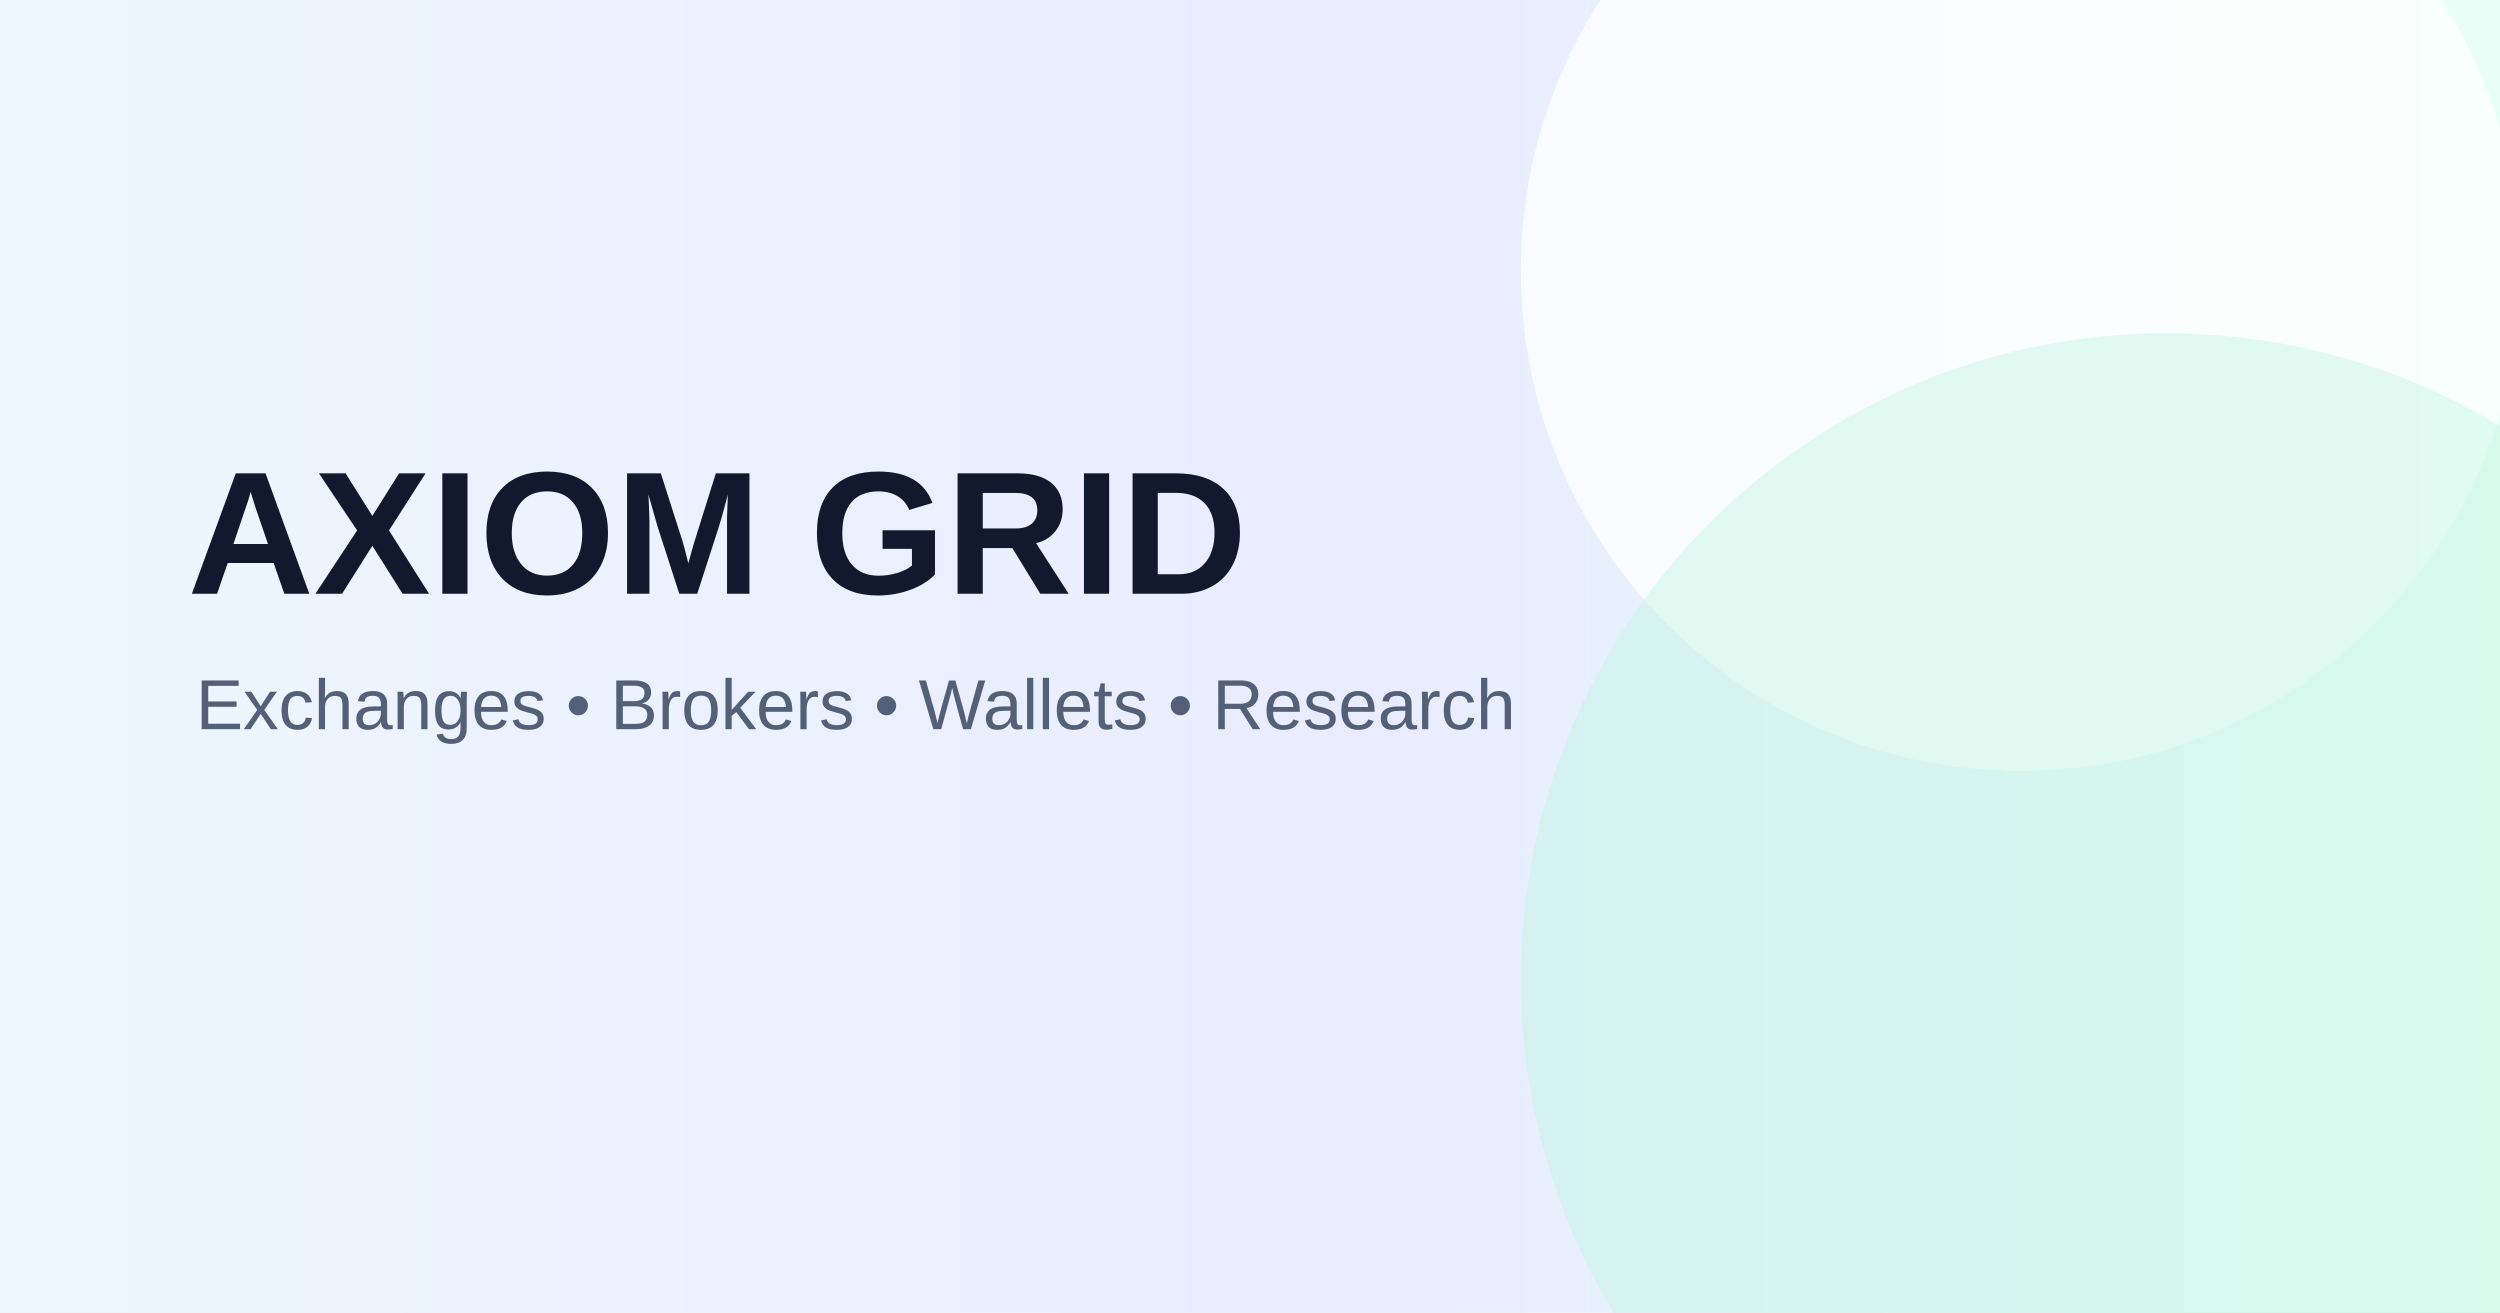
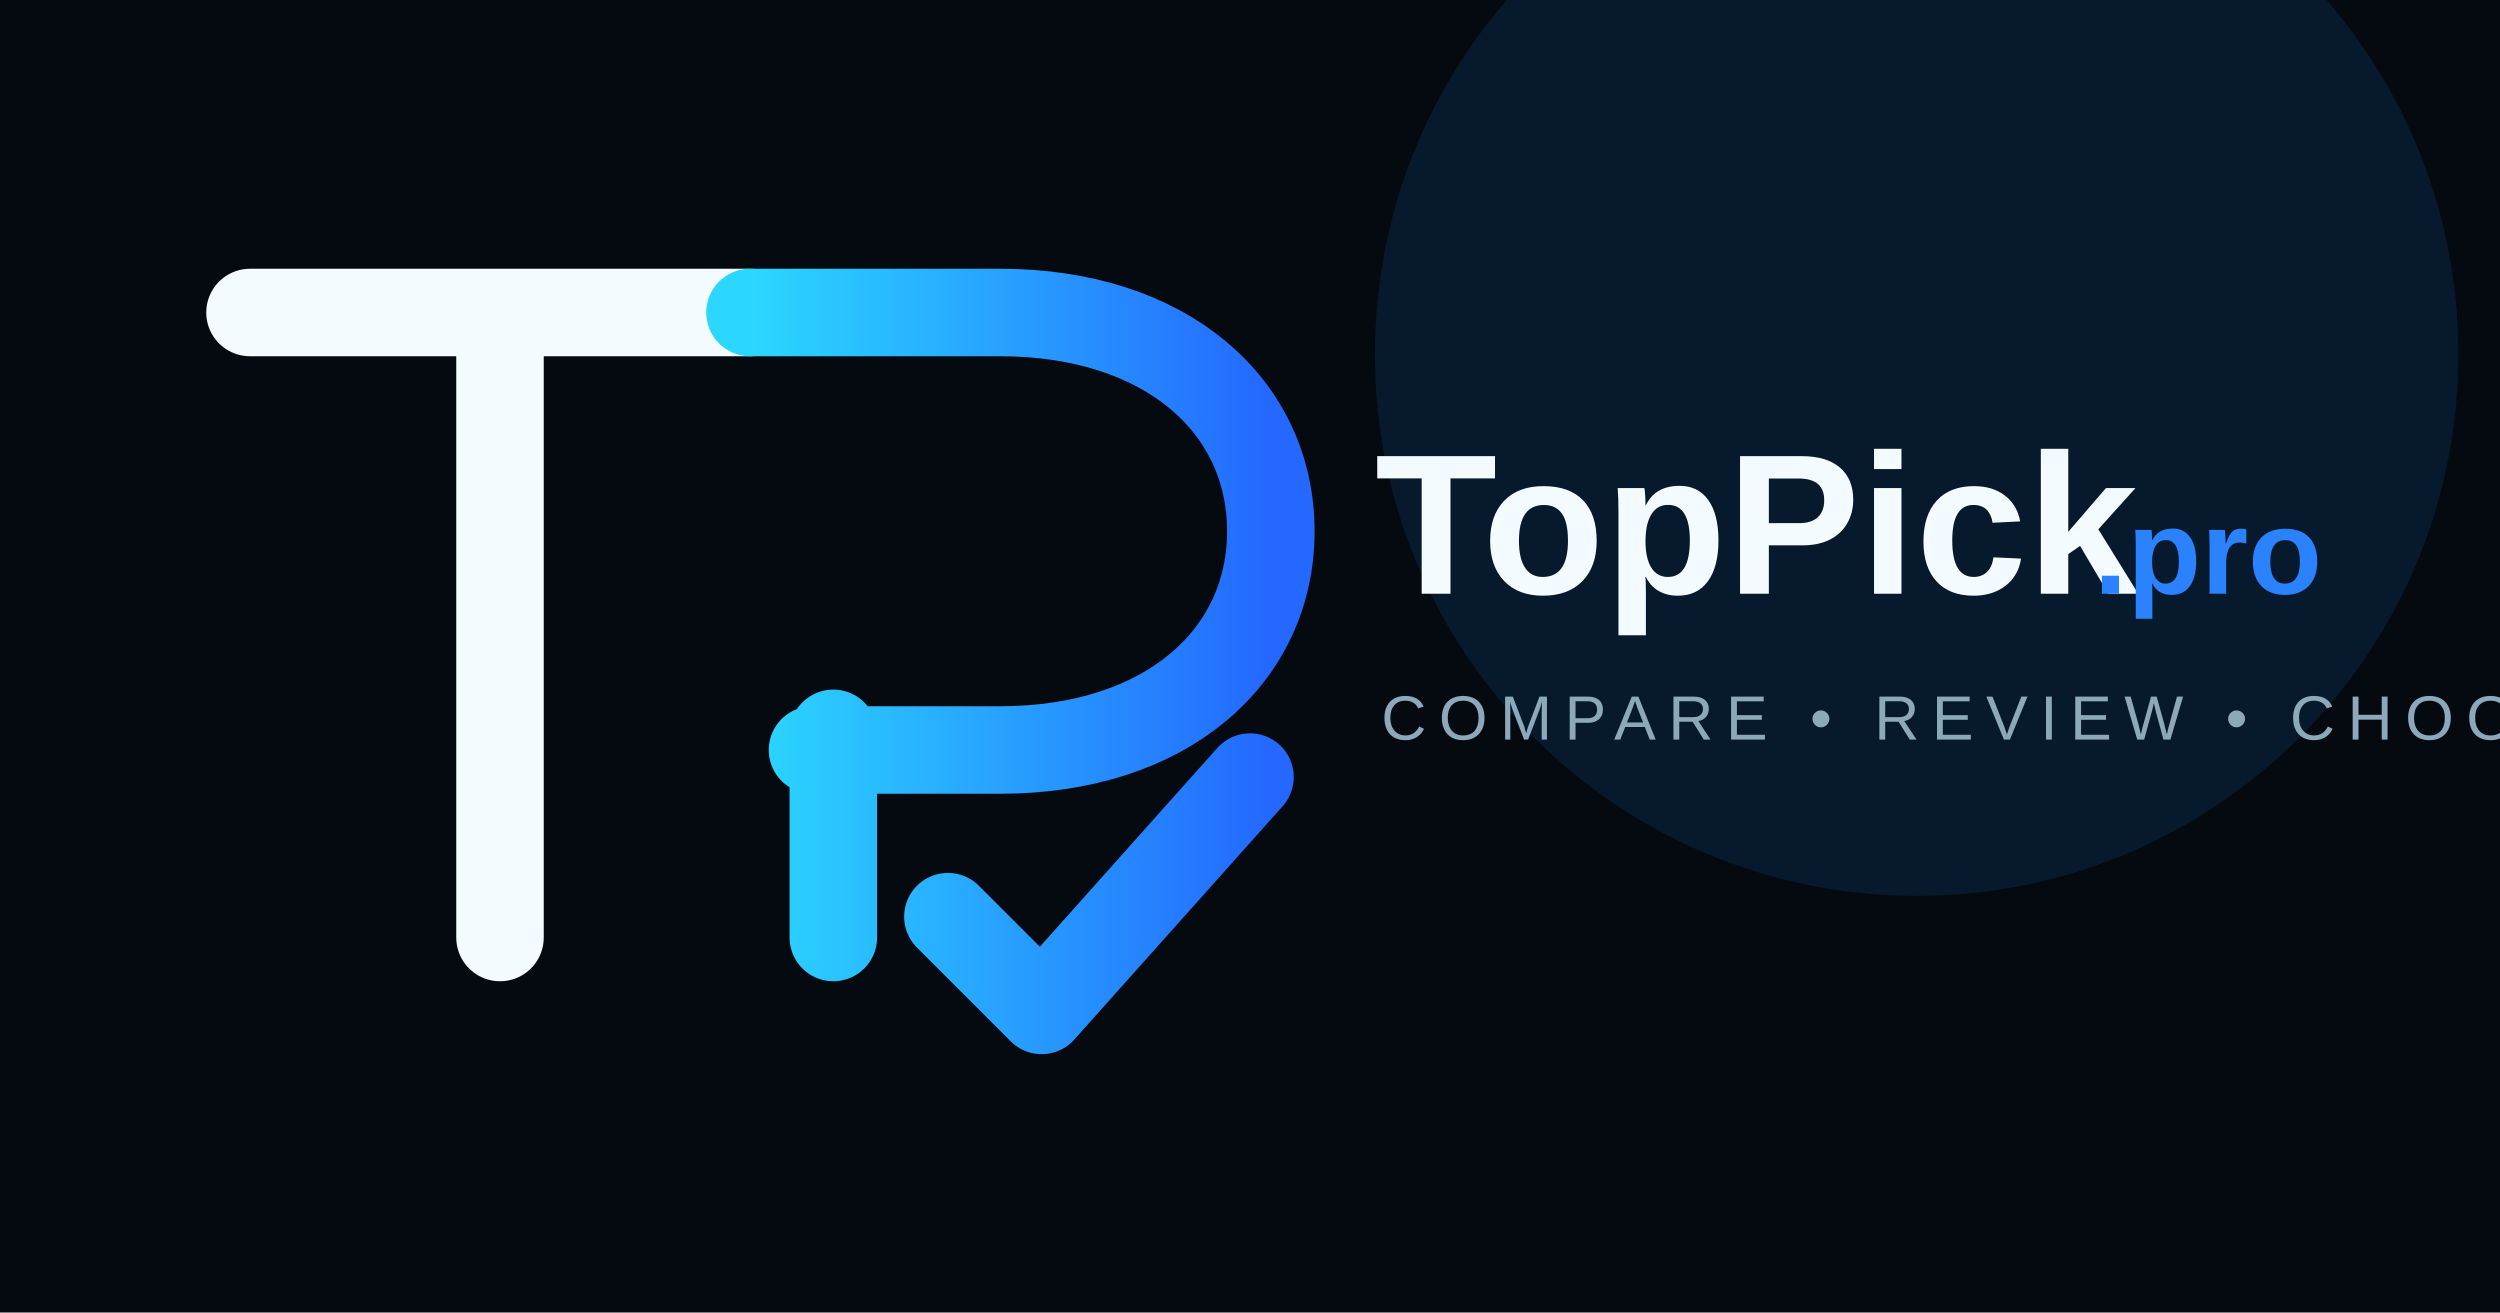
<svg xmlns="http://www.w3.org/2000/svg" width="1200" height="630" viewBox="0 0 1200 630">
  <defs>
-     <linearGradient id="g" x1="0" x2="1">
-       <stop stop-color="#eef7ff" />
-       <stop offset=".55" stop-color="#e9ecff" />
-       <stop offset="1" stop-color="#e8fff7" />
+     <linearGradient id="b" x1="0" x2="1">
+       <stop stop-color="#2bd7ff" />
+       <stop offset="1" stop-color="#2468ff" />
    </linearGradient>
  </defs>
-   <rect width="1200" height="630" fill="url(#g)" />
-   <circle cx="970" cy="130" r="240" fill="#ffffff" opacity=".75" />
-   <circle cx="1040" cy="470" r="310" fill="#b9f4dc" opacity=".38" />
-   <text x="90" y="285" font-family="Arial" font-size="84" font-weight="700" fill="#10192e">AXIOM GRID</text>
-   <text x="94" y="350" font-family="Arial" font-size="34" fill="#536078">Exchanges • Brokers • Wallets • Research</text>
+   <rect width="1200" height="630" fill="#050a11" />
+   <circle cx="920" cy="170" r="260" fill="#071a2d" />
+   <path d="M120 150h240M240 150v300" fill="none" stroke="#f4fbff" stroke-width="42" stroke-linecap="round" />
+   <path d="M360 150h120c80 0 130 45 130 105S560 360 480 360H390M400 352v98M455 440l45 45 100-112" fill="none" stroke="url(#b)" stroke-width="42" stroke-linecap="round" stroke-linejoin="round" />
+   <text x="660" y="285" fill="#f4fbff" font-family="Arial,Helvetica,sans-serif" font-size="96" font-weight="800">TopPick</text>
+   <text x="1005" y="285" fill="#2b82ff" font-family="Arial,Helvetica,sans-serif" font-size="58" font-weight="800">.pro</text>
+   <text x="663" y="355" fill="#8ca8ba" font-family="Arial,Helvetica,sans-serif" font-size="30" letter-spacing="6">COMPARE • REVIEW • CHOOSE SMARTER</text>
</svg>
